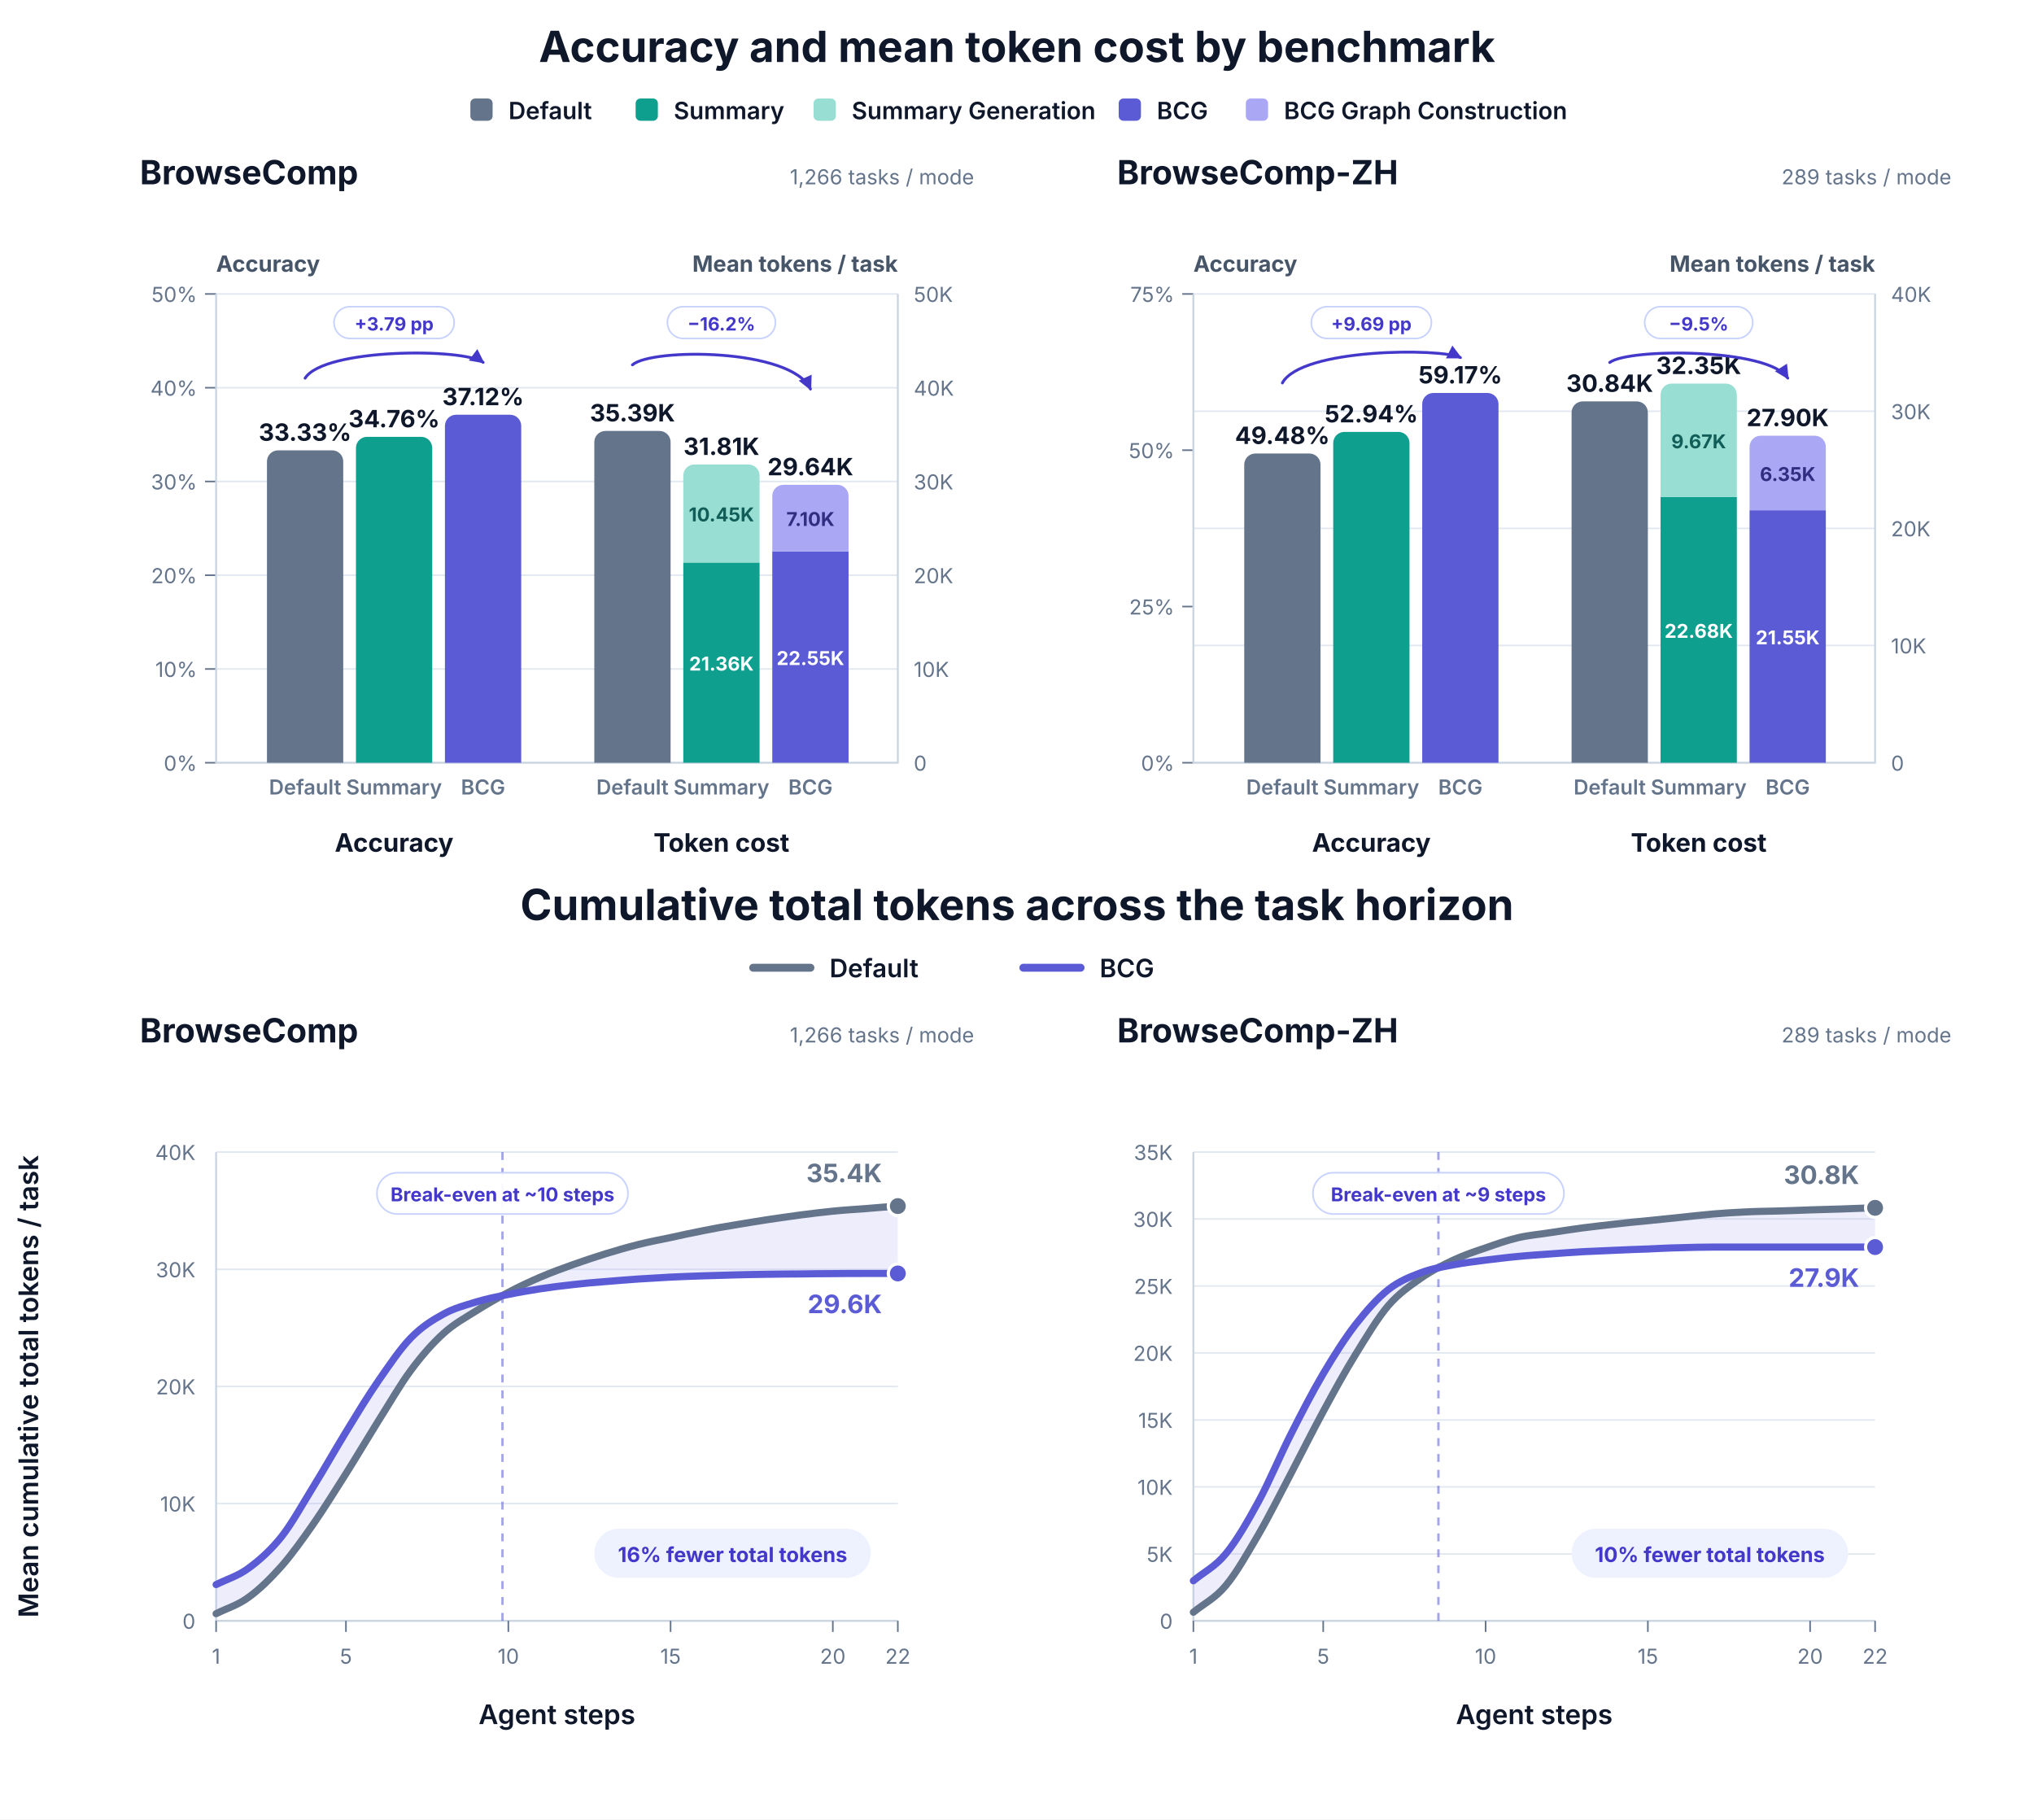
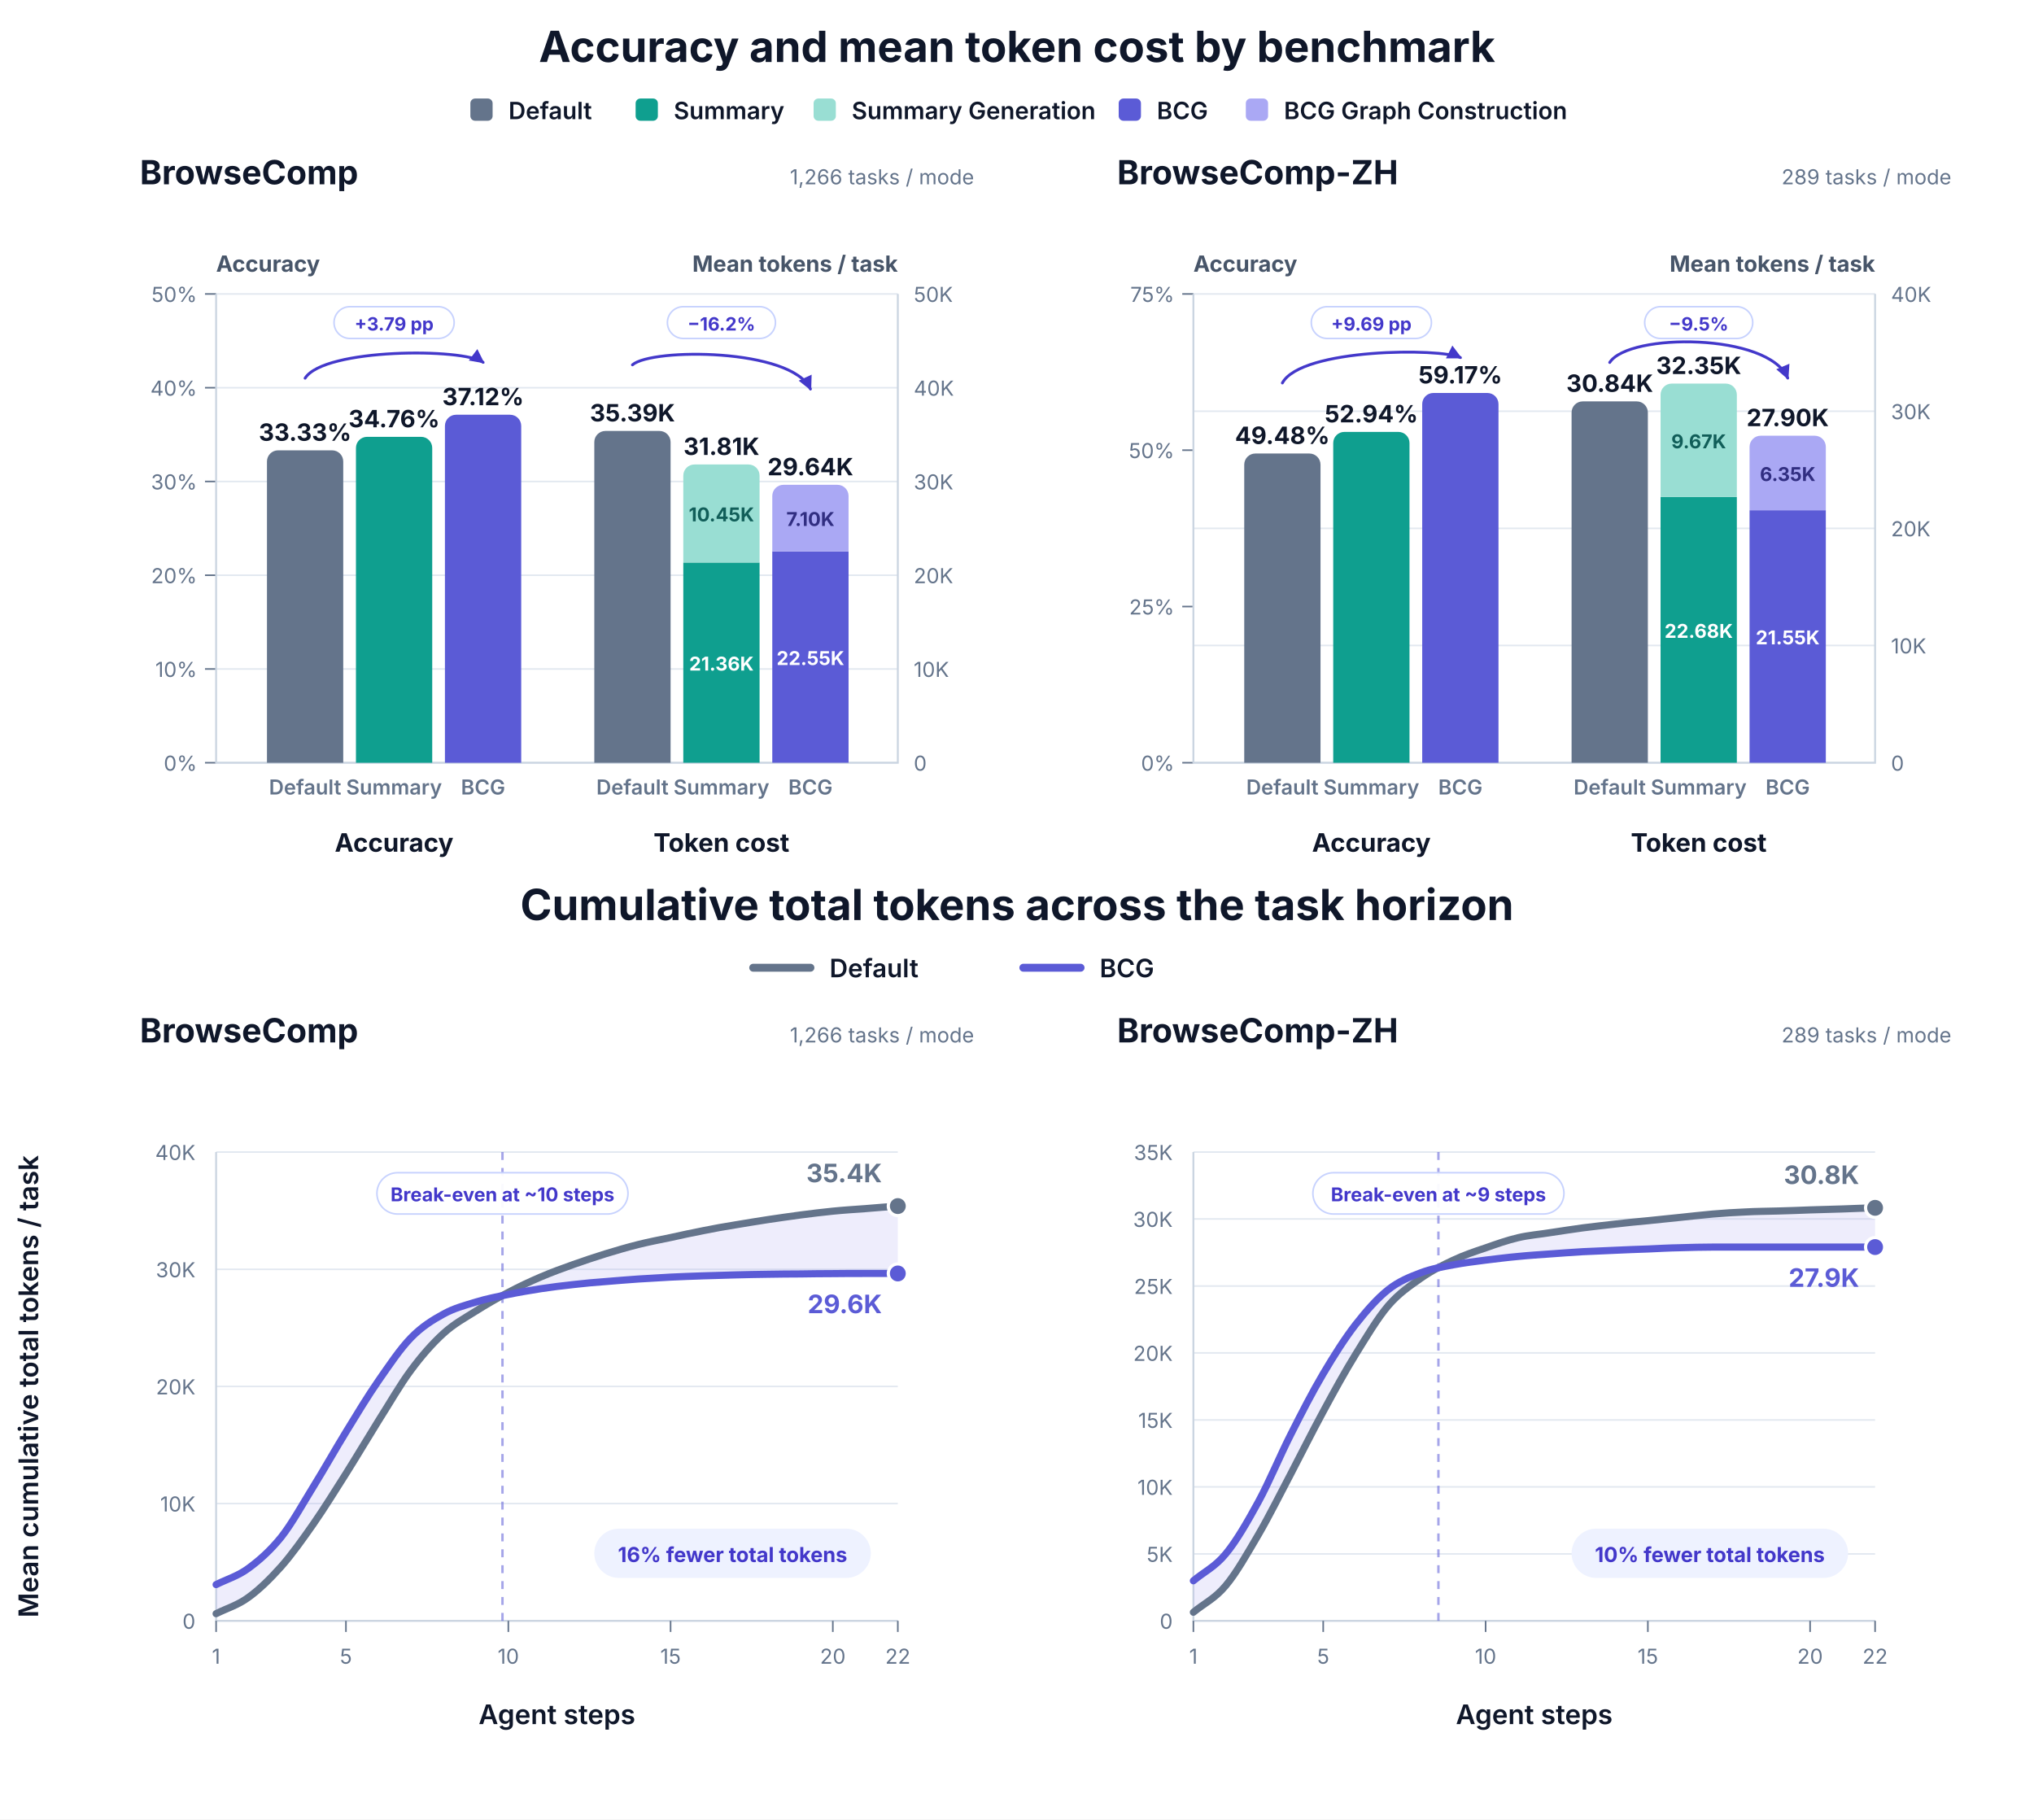
<svg xmlns="http://www.w3.org/2000/svg" width="1280" height="1145" viewBox="0 0 1280 1145" role="img" aria-labelledby="title desc">
  <rect width="1280" height="1145" fill="#ffffff" />
  <g font-family="Inter,Arial,sans-serif">
    <defs>
      <marker id="improvement-arrow" viewBox="0 0 8 8" refX="7" refY="4" markerWidth="5" markerHeight="5" orient="auto">
        <path d="M0 0L8 4L0 8Z" fill="#4338ca" />
      </marker>
    </defs>
    <text x="640" y="39" text-anchor="middle" fill="#0f172a" font-size="27" font-weight="700">Accuracy and mean token cost by benchmark</text>
    <rect x="296" y="62" width="14" height="14" rx="3" fill="#64748b" />
    <text x="320" y="75" fill="#0f172a" font-size="15" font-weight="600">Default</text>
    <rect x="400" y="62" width="14" height="14" rx="3" fill="#0f9f8f" />
    <text x="424" y="75" fill="#0f172a" font-size="15" font-weight="600">Summary</text>
    <rect x="512" y="62" width="14" height="14" rx="3" fill="#99ded3" />
    <text x="536" y="75" fill="#0f172a" font-size="15" font-weight="600">Summary Generation</text>
    <rect x="704" y="62" width="14" height="14" rx="3" fill="#5b5bd6" />
    <text x="728" y="75" fill="#0f172a" font-size="15" font-weight="600">BCG</text>
    <rect x="784" y="62" width="14" height="14" rx="3" fill="#aaa8f4" />
    <text x="808" y="75" fill="#0f172a" font-size="15" font-weight="600">BCG Graph Construction</text>
    <text x="88" y="116" fill="#0f172a" font-size="21" font-weight="700">BrowseComp</text>
    <text x="613" y="116" text-anchor="end" fill="#64748b" font-size="13">1,266 tasks / mode</text>
    <text x="136.0" y="171" fill="#475569" font-size="14" font-weight="700">Accuracy</text>
    <text x="565.0" y="171" text-anchor="end" fill="#475569" font-size="14" font-weight="700">Mean tokens / task</text>
    <path d="M136.0 480.0H565.0" stroke="#e2e8f0" stroke-width="1" />
    <text x="575.0" y="485.0" fill="#64748b" font-size="13">0</text>
    <path d="M136.0 421.0H565.0" stroke="#e2e8f0" stroke-width="1" />
    <text x="575.0" y="426.0" fill="#64748b" font-size="13">10K</text>
    <path d="M136.0 362.0H565.0" stroke="#e2e8f0" stroke-width="1" />
    <text x="575.0" y="367.0" fill="#64748b" font-size="13">20K</text>
    <path d="M136.0 303.0H565.0" stroke="#e2e8f0" stroke-width="1" />
    <text x="575.0" y="308.0" fill="#64748b" font-size="13">30K</text>
    <path d="M136.0 244.0H565.0" stroke="#e2e8f0" stroke-width="1" />
    <text x="575.0" y="249.0" fill="#64748b" font-size="13">40K</text>
    <path d="M136.0 185.0H565.0" stroke="#e2e8f0" stroke-width="1" />
    <text x="575.0" y="190.0" fill="#64748b" font-size="13">50K</text>
    <path d="M129.0 480.0H136.0" stroke="#64748b" stroke-width="1" />
    <text x="124.0" y="485.0" text-anchor="end" fill="#64748b" font-size="13">0%</text>
    <path d="M129.0 421.0H136.0" stroke="#64748b" stroke-width="1" />
    <text x="124.0" y="426.0" text-anchor="end" fill="#64748b" font-size="13">10%</text>
    <path d="M129.0 362.0H136.0" stroke="#64748b" stroke-width="1" />
    <text x="124.0" y="367.0" text-anchor="end" fill="#64748b" font-size="13">20%</text>
    <path d="M129.0 303.0H136.0" stroke="#64748b" stroke-width="1" />
    <text x="124.0" y="308.0" text-anchor="end" fill="#64748b" font-size="13">30%</text>
    <path d="M129.0 244.0H136.0" stroke="#64748b" stroke-width="1" />
    <text x="124.0" y="249.0" text-anchor="end" fill="#64748b" font-size="13">40%</text>
    <path d="M129.0 185.0H136.0" stroke="#64748b" stroke-width="1" />
    <text x="124.0" y="190.0" text-anchor="end" fill="#64748b" font-size="13">50%</text>
    <path d="M136.0 185.0V480.0H565.0V185.0" fill="none" stroke="#cbd5e1" stroke-width="1.2" />
    <path d="M168.0 480.0V290.4a7 7 0 0 1 7 -7h34.0a7 7 0 0 1 7 7V480.0Z" fill="#64748b" />
    <text x="192.0" y="277.4" text-anchor="middle" fill="#0f172a" font-size="15" font-weight="700">33.33%</text>
    <text x="192.0" y="500" text-anchor="middle" fill="#64748b" font-size="13" font-weight="600">Default</text>
    <path d="M224.0 480.0V281.9a7 7 0 0 1 7 -7h34.0a7 7 0 0 1 7 7V480.0Z" fill="#0f9f8f" />
    <text x="248.0" y="268.9" text-anchor="middle" fill="#0f172a" font-size="15" font-weight="700">34.76%</text>
    <text x="248.0" y="500" text-anchor="middle" fill="#64748b" font-size="13" font-weight="600">Summary</text>
    <path d="M280.0 480.0V268.0a7 7 0 0 1 7 -7h34.0a7 7 0 0 1 7 7V480.0Z" fill="#5b5bd6" />
    <text x="304.0" y="255.0" text-anchor="middle" fill="#0f172a" font-size="15" font-weight="700">37.12%</text>
    <text x="304.0" y="500" text-anchor="middle" fill="#64748b" font-size="13" font-weight="600">BCG</text>
    <path d="M192.0 238.0 C204.0 219.0, 292.0 219.0, 304.0 228.0" fill="none" stroke="#4338ca" stroke-width="1.8" stroke-linecap="round" marker-end="url(#improvement-arrow)" />
    <rect x="210.2" y="193.0" width="75.6" height="20" rx="10" fill="#ffffff" stroke="#c7d2fe" />
    <text x="248.0" y="208.0" text-anchor="middle" fill="#4338ca" font-size="11.5" font-weight="700">+3.79 pp</text>
    <path d="M374.0 480.0V278.2a7 7 0 0 1 7 -7h34.0a7 7 0 0 1 7 7V480.0Z" fill="#64748b" />
    <text x="398.0" y="265.2" text-anchor="middle" fill="#0f172a" font-size="15" font-weight="700">35.39K</text>
    <text x="398.0" y="500" text-anchor="middle" fill="#64748b" font-size="13" font-weight="600">Default</text>
    <text x="248.0" y="536" text-anchor="middle" fill="#0f172a" font-size="16" font-weight="700">Accuracy</text>
    <text x="454.0" y="536" text-anchor="middle" fill="#0f172a" font-size="16" font-weight="700">Token cost</text>
    <rect x="430.0" y="354.0" width="48.0" height="126.0" fill="#0f9f8f" />
    <path d="M430.0 354.0V299.3a7 7 0 0 1 7 -7h34.0a7 7 0 0 1 7 7V354.0Z" fill="#99ded3" />
    <text x="454.0" y="286.3" text-anchor="middle" fill="#0f172a" font-size="15" font-weight="700">31.81K</text>
    <text x="454.0" y="422.0" text-anchor="middle" fill="#ffffff" font-size="12" font-weight="700">21.36K</text>
    <text x="454.0" y="328.1" text-anchor="middle" fill="#115e59" font-size="12" font-weight="700">10.45K</text>
    <text x="454.0" y="500" text-anchor="middle" fill="#64748b" font-size="13" font-weight="600">Summary</text>
    <rect x="486.0" y="347.0" width="48.0" height="133.0" fill="#5b5bd6" />
    <path d="M486.0 347.0V312.1a7 7 0 0 1 7 -7h34.0a7 7 0 0 1 7 7V347.0Z" fill="#aaa8f4" />
    <text x="510.0" y="299.1" text-anchor="middle" fill="#0f172a" font-size="15" font-weight="700">29.64K</text>
    <text x="510.0" y="418.5" text-anchor="middle" fill="#ffffff" font-size="12" font-weight="700">22.55K</text>
    <text x="510.0" y="331.0" text-anchor="middle" fill="#312e81" font-size="12" font-weight="700">7.10K</text>
    <text x="510.0" y="500" text-anchor="middle" fill="#64748b" font-size="13" font-weight="600">BCG</text>
    <path d="M398.0 229.6 C410.0 219.0, 498.0 219.0, 510.0 244.8" fill="none" stroke="#4338ca" stroke-width="1.8" stroke-linecap="round" marker-end="url(#improvement-arrow)" />
    <rect x="420.0" y="193.0" width="68.0" height="20" rx="10" fill="#ffffff" stroke="#c7d2fe" />
    <text x="454.0" y="208.0" text-anchor="middle" fill="#4338ca" font-size="11.5" font-weight="700">−16.2%</text>
    <text x="703" y="116" fill="#0f172a" font-size="21" font-weight="700">BrowseComp-ZH</text>
    <text x="1228" y="116" text-anchor="end" fill="#64748b" font-size="13">289 tasks / mode</text>
    <text x="751.0" y="171" fill="#475569" font-size="14" font-weight="700">Accuracy</text>
    <text x="1180.0" y="171" text-anchor="end" fill="#475569" font-size="14" font-weight="700">Mean tokens / task</text>
    <path d="M751.0 480.0H1180.0" stroke="#e2e8f0" stroke-width="1" />
    <text x="1190.0" y="485.0" fill="#64748b" font-size="13">0</text>
    <path d="M751.0 406.2H1180.0" stroke="#e2e8f0" stroke-width="1" />
    <text x="1190.0" y="411.2" fill="#64748b" font-size="13">10K</text>
    <path d="M751.0 332.5H1180.0" stroke="#e2e8f0" stroke-width="1" />
    <text x="1190.0" y="337.5" fill="#64748b" font-size="13">20K</text>
    <path d="M751.0 258.8H1180.0" stroke="#e2e8f0" stroke-width="1" />
    <text x="1190.0" y="263.8" fill="#64748b" font-size="13">30K</text>
    <path d="M751.0 185.0H1180.0" stroke="#e2e8f0" stroke-width="1" />
    <text x="1190.0" y="190.0" fill="#64748b" font-size="13">40K</text>
    <path d="M744.0 480.0H751.0" stroke="#64748b" stroke-width="1" />
    <text x="739.0" y="485.0" text-anchor="end" fill="#64748b" font-size="13">0%</text>
    <path d="M744.0 381.7H751.0" stroke="#64748b" stroke-width="1" />
    <text x="739.0" y="386.7" text-anchor="end" fill="#64748b" font-size="13">25%</text>
    <path d="M744.0 283.3H751.0" stroke="#64748b" stroke-width="1" />
    <text x="739.0" y="288.3" text-anchor="end" fill="#64748b" font-size="13">50%</text>
    <path d="M744.0 185.0H751.0" stroke="#64748b" stroke-width="1" />
    <text x="739.0" y="190.0" text-anchor="end" fill="#64748b" font-size="13">75%</text>
    <path d="M751.0 185.0V480.0H1180.0V185.0" fill="none" stroke="#cbd5e1" stroke-width="1.2" />
    <path d="M783.0 480.0V292.4a7 7 0 0 1 7 -7h34.0a7 7 0 0 1 7 7V480.0Z" fill="#64748b" />
    <text x="807.0" y="279.4" text-anchor="middle" fill="#0f172a" font-size="15" font-weight="700">49.48%</text>
    <text x="807.0" y="500" text-anchor="middle" fill="#64748b" font-size="13" font-weight="600">Default</text>
    <path d="M839.0 480.0V278.8a7 7 0 0 1 7 -7h34.0a7 7 0 0 1 7 7V480.0Z" fill="#0f9f8f" />
    <text x="863.0" y="265.8" text-anchor="middle" fill="#0f172a" font-size="15" font-weight="700">52.94%</text>
    <text x="863.0" y="500" text-anchor="middle" fill="#64748b" font-size="13" font-weight="600">Summary</text>
    <path d="M895.0 480.0V254.3a7 7 0 0 1 7 -7h34.0a7 7 0 0 1 7 7V480.0Z" fill="#5b5bd6" />
    <text x="919.0" y="241.3" text-anchor="middle" fill="#0f172a" font-size="15" font-weight="700">59.17%</text>
    <text x="919.0" y="500" text-anchor="middle" fill="#64748b" font-size="13" font-weight="600">BCG</text>
    <path d="M807.0 241.0 C819.0 219.0, 907.0 219.0, 919.0 225.0" fill="none" stroke="#4338ca" stroke-width="1.8" stroke-linecap="round" marker-end="url(#improvement-arrow)" />
    <rect x="825.2" y="193.0" width="75.6" height="20" rx="10" fill="#ffffff" stroke="#c7d2fe" />
    <text x="863.0" y="208.0" text-anchor="middle" fill="#4338ca" font-size="11.5" font-weight="700">+9.69 pp</text>
    <path d="M989.0 480.0V259.6a7 7 0 0 1 7 -7h34.0a7 7 0 0 1 7 7V480.0Z" fill="#64748b" />
    <text x="1013.0" y="246.6" text-anchor="middle" fill="#0f172a" font-size="15" font-weight="700">30.84K</text>
    <text x="1013.0" y="500" text-anchor="middle" fill="#64748b" font-size="13" font-weight="600">Default</text>
    <text x="863.0" y="536" text-anchor="middle" fill="#0f172a" font-size="16" font-weight="700">Accuracy</text>
    <text x="1069.0" y="536" text-anchor="middle" fill="#0f172a" font-size="16" font-weight="700">Token cost</text>
    <rect x="1045.0" y="312.8" width="48.0" height="167.2" fill="#0f9f8f" />
    <path d="M1045.0 312.8V248.4a7 7 0 0 1 7 -7h34.0a7 7 0 0 1 7 7V312.8Z" fill="#99ded3" />
    <text x="1069.0" y="235.4" text-anchor="middle" fill="#0f172a" font-size="15" font-weight="700">32.35K</text>
    <text x="1069.0" y="401.4" text-anchor="middle" fill="#ffffff" font-size="12" font-weight="700">22.68K</text>
    <text x="1069.0" y="282.1" text-anchor="middle" fill="#115e59" font-size="12" font-weight="700">9.67K</text>
    <text x="1069.0" y="500" text-anchor="middle" fill="#64748b" font-size="13" font-weight="600">Summary</text>
    <rect x="1101.0" y="321.1" width="48.0" height="158.9" fill="#5b5bd6" />
    <path d="M1101.0 321.1V281.2a7 7 0 0 1 7 -7h34.0a7 7 0 0 1 7 7V321.1Z" fill="#aaa8f4" />
    <text x="1125.0" y="268.2" text-anchor="middle" fill="#0f172a" font-size="15" font-weight="700">27.90K</text>
    <text x="1125.0" y="405.5" text-anchor="middle" fill="#ffffff" font-size="12" font-weight="700">21.55K</text>
    <text x="1125.0" y="302.7" text-anchor="middle" fill="#312e81" font-size="12" font-weight="700">6.35K</text>
    <text x="1125.0" y="500" text-anchor="middle" fill="#64748b" font-size="13" font-weight="600">BCG</text>
-     <path d="M1013.0 228.1 C1025.0 219.0, 1113.0 219.0, 1125.0 237.9" fill="none" stroke="#4338ca" stroke-width="1.8" stroke-linecap="round" marker-end="url(#improvement-arrow)" />
+     <path d="M1013.0 228.1 C1025.0 209.4, 1113.0 209.4, 1125.0 237.9" fill="none" stroke="#4338ca" stroke-width="1.8" stroke-linecap="round" marker-end="url(#improvement-arrow)" />
    <rect x="1035.0" y="193.0" width="68.0" height="20" rx="10" fill="#ffffff" stroke="#c7d2fe" />
    <text x="1069.0" y="208.0" text-anchor="middle" fill="#4338ca" font-size="11.5" font-weight="700">−9.5%</text>
  </g>
  <g font-family="Inter,Arial,sans-serif" transform="translate(0 540)">
    <text x="640" y="39" text-anchor="middle" fill="#0f172a" font-size="27" font-weight="700">Cumulative total tokens across the task horizon</text>
    <path d="M474 69H510" stroke="#64748b" stroke-width="5" stroke-linecap="round" />
    <text x="522" y="75" fill="#0f172a" font-size="16" font-weight="600">Default</text>
    <path d="M644 69H680" stroke="#5b5bd6" stroke-width="5" stroke-linecap="round" />
    <text x="692" y="75" fill="#0f172a" font-size="16" font-weight="600">BCG</text>
    <text x="24" y="332.5" transform="rotate(-90 24 332.5)" text-anchor="middle" fill="#0f172a" font-size="17" font-weight="600">Mean cumulative total tokens / task</text>
    <text x="88" y="116" fill="#0f172a" font-size="21" font-weight="700">BrowseComp</text>
    <text x="613" y="116" text-anchor="end" fill="#64748b" font-size="13">1,266 tasks / mode</text>
    <path d="M136.0 480.0H565.0" stroke="#e2e8f0" stroke-width="1" />
    <text x="123.0" y="485.0" text-anchor="end" fill="#64748b" font-size="13">0</text>
    <path d="M136.0 406.2H565.0" stroke="#e2e8f0" stroke-width="1" />
    <text x="123.0" y="411.2" text-anchor="end" fill="#64748b" font-size="13">10K</text>
    <path d="M136.0 332.5H565.0" stroke="#e2e8f0" stroke-width="1" />
    <text x="123.0" y="337.5" text-anchor="end" fill="#64748b" font-size="13">20K</text>
    <path d="M136.0 258.8H565.0" stroke="#e2e8f0" stroke-width="1" />
    <text x="123.0" y="263.8" text-anchor="end" fill="#64748b" font-size="13">30K</text>
    <path d="M136.0 185.0H565.0" stroke="#e2e8f0" stroke-width="1" />
    <text x="123.0" y="190.0" text-anchor="end" fill="#64748b" font-size="13">40K</text>
    <path d="M136.0 185.0V480.0H565.0" fill="none" stroke="#cbd5e1" stroke-width="1.2" />
    <path d="M136.0 480.0v7" stroke="#64748b" stroke-width="1" />
    <text x="136.0" y="507.0" text-anchor="middle" fill="#64748b" font-size="13">1</text>
    <path d="M217.7 480.0v7" stroke="#64748b" stroke-width="1" />
    <text x="217.7" y="507.0" text-anchor="middle" fill="#64748b" font-size="13">5</text>
    <path d="M319.9 480.0v7" stroke="#64748b" stroke-width="1" />
    <text x="319.9" y="507.0" text-anchor="middle" fill="#64748b" font-size="13">10</text>
    <path d="M422.0 480.0v7" stroke="#64748b" stroke-width="1" />
    <text x="422.0" y="507.0" text-anchor="middle" fill="#64748b" font-size="13">15</text>
    <path d="M524.1 480.0v7" stroke="#64748b" stroke-width="1" />
    <text x="524.1" y="507.0" text-anchor="middle" fill="#64748b" font-size="13">20</text>
    <path d="M565.0 480.0v7" stroke="#64748b" stroke-width="1" />
    <text x="565.0" y="507.0" text-anchor="middle" fill="#64748b" font-size="13">22</text>
    <path d="M316.2 185.0V480.0" stroke="#5b5bd6" stroke-opacity="0.55" stroke-width="1.5" stroke-dasharray="5 5" />
    <rect x="237.2" y="198.0" width="158" height="26" rx="13" fill="#ffffff" fill-opacity="0.94" stroke="#c7d2fe" />
    <text x="316.2" y="216.0" text-anchor="middle" fill="#4338ca" font-size="12" font-weight="700">Break-even at ~10 steps</text>
    <path d="M136.0,475.5 C142.8,472.1 149.6,470.2 156.4,465.2 C163.2,460.3 170.0,453.6 176.9,445.9 C183.7,438.2 190.5,428.6 197.3,418.9 C204.1,409.1 210.9,398.1 217.7,387.4 C224.5,376.6 231.3,365.1 238.1,354.2 C245.0,343.4 251.8,331.4 258.6,322.3 C265.4,313.1 272.2,305.4 279.0,299.2 C285.8,293.0 292.6,289.4 299.4,285.1 C306.2,280.8 313.0,276.9 319.9,273.3 C326.7,269.7 333.5,266.5 340.3,263.6 C347.1,260.7 353.9,258.2 360.7,255.8 C367.5,253.4 374.3,251.1 381.1,249.0 C388.0,246.9 394.8,244.9 401.6,243.2 C408.4,241.5 415.2,240.2 422.0,238.8 C428.8,237.3 435.6,235.8 442.4,234.5 C449.2,233.1 456.0,231.9 462.9,230.8 C469.7,229.6 476.5,228.6 483.3,227.5 C490.1,226.5 496.9,225.5 503.7,224.6 C510.5,223.7 517.3,222.9 524.1,222.2 C531.0,221.5 537.8,221.1 544.6,220.6 C551.4,220.0 558.2,219.5 565.0,219.0 L565.0,261.4 C558.2,261.4 551.4,261.4 544.6,261.4 C537.8,261.4 531.0,261.4 524.1,261.5 C517.3,261.5 510.5,261.6 503.7,261.7 C496.9,261.7 490.1,261.8 483.3,261.9 C476.5,262.0 469.7,262.1 462.9,262.3 C456.0,262.5 449.2,262.7 442.4,262.9 C435.6,263.1 428.8,263.4 422.0,263.7 C415.2,264.1 408.4,264.5 401.6,264.9 C394.8,265.4 388.0,265.9 381.1,266.5 C374.3,267.0 367.5,267.6 360.7,268.4 C353.9,269.1 347.1,270.0 340.3,271.0 C333.5,272.1 326.7,273.2 319.9,274.6 C313.0,276.0 306.2,277.3 299.4,279.4 C292.6,281.5 285.8,283.2 279.0,287.0 C272.2,290.7 265.4,294.9 258.6,301.9 C251.8,308.9 245.0,319.1 238.1,329.0 C231.3,338.8 224.5,350.1 217.7,361.2 C210.9,372.3 204.1,384.4 197.3,395.4 C190.5,406.4 183.7,418.8 176.9,427.4 C170.0,435.9 163.2,441.9 156.4,446.9 C149.6,451.9 142.8,453.8 136.0,457.2 Z" fill="#aaa8f4" fill-opacity="0.20" />
    <path d="M136.0,475.5 C142.8,472.1 149.6,470.2 156.4,465.2 C163.2,460.3 170.0,453.6 176.9,445.9 C183.7,438.2 190.5,428.6 197.3,418.9 C204.1,409.1 210.9,398.1 217.7,387.4 C224.5,376.6 231.3,365.1 238.1,354.2 C245.0,343.4 251.8,331.4 258.6,322.3 C265.4,313.1 272.2,305.4 279.0,299.2 C285.8,293.0 292.6,289.4 299.4,285.1 C306.2,280.8 313.0,276.9 319.9,273.3 C326.7,269.7 333.5,266.5 340.3,263.6 C347.1,260.7 353.9,258.2 360.7,255.8 C367.5,253.4 374.3,251.1 381.1,249.0 C388.0,246.9 394.8,244.9 401.6,243.2 C408.4,241.5 415.2,240.2 422.0,238.8 C428.8,237.3 435.6,235.8 442.4,234.5 C449.2,233.1 456.0,231.9 462.9,230.8 C469.7,229.6 476.5,228.6 483.3,227.5 C490.1,226.5 496.9,225.5 503.7,224.6 C510.5,223.7 517.3,222.9 524.1,222.2 C531.0,221.5 537.8,221.1 544.6,220.6 C551.4,220.0 558.2,219.5 565.0,219.0" fill="none" stroke="#64748b" stroke-width="4.5" stroke-linecap="round" />
    <path d="M136.0,457.2 C142.8,453.8 149.6,451.9 156.4,446.9 C163.2,441.9 170.0,435.9 176.9,427.4 C183.7,418.8 190.5,406.4 197.3,395.4 C204.1,384.4 210.9,372.3 217.7,361.2 C224.5,350.1 231.3,338.8 238.1,329.0 C245.0,319.1 251.8,308.9 258.6,301.9 C265.4,294.9 272.2,290.7 279.0,287.0 C285.8,283.2 292.6,281.5 299.4,279.4 C306.2,277.3 313.0,276.0 319.9,274.6 C326.7,273.2 333.5,272.1 340.3,271.0 C347.1,270.0 353.9,269.1 360.7,268.4 C367.5,267.6 374.3,267.0 381.1,266.5 C388.0,265.9 394.8,265.4 401.6,264.9 C408.4,264.5 415.2,264.1 422.0,263.7 C428.8,263.4 435.6,263.1 442.4,262.9 C449.2,262.7 456.0,262.5 462.9,262.3 C469.7,262.1 476.5,262.0 483.3,261.9 C490.1,261.8 496.9,261.7 503.7,261.7 C510.5,261.6 517.3,261.5 524.1,261.5 C531.0,261.4 537.8,261.4 544.6,261.4 C551.4,261.4 558.2,261.4 565.0,261.4" fill="none" stroke="#5b5bd6" stroke-width="4.5" stroke-linecap="round" />
    <circle cx="565.0" cy="219.0" r="6" fill="#64748b" stroke="#ffffff" stroke-width="2" />
    <text x="555.0" y="204.0" text-anchor="end" fill="#64748b" font-size="16" font-weight="700">35.4K</text>
    <circle cx="565.0" cy="261.4" r="6" fill="#5b5bd6" stroke="#ffffff" stroke-width="2" />
    <text x="555.0" y="286.4" text-anchor="end" fill="#5b5bd6" font-size="16" font-weight="700">29.6K</text>
    <rect x="374.0" y="422.0" width="174" height="31" rx="15.5" fill="#eef2ff" />
    <text x="461.0" y="443.0" text-anchor="middle" fill="#4338ca" font-size="13" font-weight="700">16% fewer total tokens</text>
    <text x="350.5" y="545" text-anchor="middle" fill="#0f172a" font-size="17" font-weight="600">Agent steps</text>
    <text x="703" y="116" fill="#0f172a" font-size="21" font-weight="700">BrowseComp-ZH</text>
    <text x="1228" y="116" text-anchor="end" fill="#64748b" font-size="13">289 tasks / mode</text>
    <path d="M751.0 480.0H1180.0" stroke="#e2e8f0" stroke-width="1" />
    <text x="738.0" y="485.0" text-anchor="end" fill="#64748b" font-size="13">0</text>
    <path d="M751.0 437.9H1180.0" stroke="#e2e8f0" stroke-width="1" />
    <text x="738.0" y="442.9" text-anchor="end" fill="#64748b" font-size="13">5K</text>
    <path d="M751.0 395.7H1180.0" stroke="#e2e8f0" stroke-width="1" />
    <text x="738.0" y="400.7" text-anchor="end" fill="#64748b" font-size="13">10K</text>
    <path d="M751.0 353.6H1180.0" stroke="#e2e8f0" stroke-width="1" />
    <text x="738.0" y="358.6" text-anchor="end" fill="#64748b" font-size="13">15K</text>
    <path d="M751.0 311.4H1180.0" stroke="#e2e8f0" stroke-width="1" />
    <text x="738.0" y="316.4" text-anchor="end" fill="#64748b" font-size="13">20K</text>
    <path d="M751.0 269.3H1180.0" stroke="#e2e8f0" stroke-width="1" />
    <text x="738.0" y="274.3" text-anchor="end" fill="#64748b" font-size="13">25K</text>
    <path d="M751.0 227.1H1180.0" stroke="#e2e8f0" stroke-width="1" />
    <text x="738.0" y="232.1" text-anchor="end" fill="#64748b" font-size="13">30K</text>
    <path d="M751.0 185.0H1180.0" stroke="#e2e8f0" stroke-width="1" />
    <text x="738.0" y="190.0" text-anchor="end" fill="#64748b" font-size="13">35K</text>
    <path d="M751.0 185.0V480.0H1180.0" fill="none" stroke="#cbd5e1" stroke-width="1.2" />
    <path d="M751.0 480.0v7" stroke="#64748b" stroke-width="1" />
    <text x="751.0" y="507.0" text-anchor="middle" fill="#64748b" font-size="13">1</text>
    <path d="M832.7 480.0v7" stroke="#64748b" stroke-width="1" />
    <text x="832.7" y="507.0" text-anchor="middle" fill="#64748b" font-size="13">5</text>
    <path d="M934.9 480.0v7" stroke="#64748b" stroke-width="1" />
    <text x="934.9" y="507.0" text-anchor="middle" fill="#64748b" font-size="13">10</text>
    <path d="M1037.0 480.0v7" stroke="#64748b" stroke-width="1" />
    <text x="1037.0" y="507.0" text-anchor="middle" fill="#64748b" font-size="13">15</text>
    <path d="M1139.1 480.0v7" stroke="#64748b" stroke-width="1" />
    <text x="1139.1" y="507.0" text-anchor="middle" fill="#64748b" font-size="13">20</text>
    <path d="M1180.0 480.0v7" stroke="#64748b" stroke-width="1" />
    <text x="1180.0" y="507.0" text-anchor="middle" fill="#64748b" font-size="13">22</text>
    <path d="M905.2 185.0V480.0" stroke="#5b5bd6" stroke-opacity="0.55" stroke-width="1.5" stroke-dasharray="5 5" />
    <rect x="826.2" y="198.0" width="158" height="26" rx="13" fill="#ffffff" fill-opacity="0.94" stroke="#c7d2fe" />
    <text x="905.2" y="216.0" text-anchor="middle" fill="#4338ca" font-size="12" font-weight="700">Break-even at ~9 steps</text>
    <path d="M751.0,474.6 C757.8,469.0 764.6,466.0 771.4,457.8 C778.2,449.7 785.0,437.5 791.9,425.8 C798.7,414.1 805.5,400.4 812.3,387.5 C819.1,374.5 825.9,360.8 832.7,348.3 C839.5,335.7 846.3,323.3 853.1,312.3 C860.0,301.2 866.8,289.7 873.6,281.7 C880.4,273.8 887.2,269.3 894.0,264.5 C900.8,259.7 907.6,256.3 914.4,253.1 C921.2,249.9 928.0,247.6 934.9,245.3 C941.7,242.9 948.5,240.5 955.3,238.9 C962.1,237.3 968.9,236.8 975.7,235.7 C982.5,234.7 989.3,233.6 996.1,232.7 C1003.0,231.8 1009.8,231.1 1016.6,230.3 C1023.4,229.5 1030.2,228.8 1037.0,228.2 C1043.8,227.5 1050.6,226.8 1057.4,226.1 C1064.2,225.4 1071.0,224.6 1077.9,224.0 C1084.7,223.4 1091.5,223.0 1098.3,222.7 C1105.1,222.3 1111.9,222.3 1118.7,222.1 C1125.5,221.9 1132.3,221.7 1139.1,221.4 C1146.0,221.2 1152.8,221.0 1159.6,220.8 C1166.4,220.5 1173.2,220.3 1180.0,220.1 L1180.0,244.8 C1173.2,244.8 1166.4,244.8 1159.6,244.8 C1152.8,244.8 1146.0,244.8 1139.1,244.8 C1132.3,244.8 1125.5,244.8 1118.7,244.8 C1111.9,244.8 1105.1,244.8 1098.3,244.8 C1091.5,244.8 1084.7,244.8 1077.9,244.8 C1071.0,244.8 1064.2,245.0 1057.4,245.2 C1050.6,245.3 1043.8,245.7 1037.0,246.0 C1030.2,246.2 1023.4,246.5 1016.6,246.8 C1009.8,247.1 1003.0,247.4 996.1,247.7 C989.3,248.1 982.5,248.6 975.7,249.1 C968.9,249.6 962.1,250.0 955.3,250.7 C948.5,251.3 941.7,252.2 934.9,253.0 C928.0,253.9 921.2,254.7 914.4,256.0 C907.6,257.3 900.8,258.4 894.0,261.0 C887.2,263.6 880.4,266.2 873.6,271.6 C866.8,277.0 860.0,284.7 853.1,293.5 C846.3,302.3 839.5,313.0 832.7,324.5 C825.9,336.0 819.1,349.2 812.3,362.7 C805.5,376.1 798.7,392.6 791.9,405.1 C785.0,417.7 778.2,429.6 771.4,437.8 C764.6,446.1 757.8,449.1 751.0,454.8 Z" fill="#aaa8f4" fill-opacity="0.20" />
    <path d="M751.0,474.6 C757.8,469.0 764.6,466.0 771.4,457.8 C778.2,449.7 785.0,437.5 791.9,425.8 C798.7,414.1 805.5,400.4 812.3,387.5 C819.1,374.5 825.9,360.8 832.7,348.3 C839.5,335.7 846.3,323.3 853.1,312.3 C860.0,301.2 866.8,289.7 873.6,281.7 C880.4,273.8 887.2,269.3 894.0,264.5 C900.8,259.7 907.6,256.3 914.4,253.1 C921.2,249.9 928.0,247.6 934.9,245.3 C941.7,242.9 948.5,240.5 955.3,238.9 C962.1,237.3 968.9,236.8 975.7,235.7 C982.5,234.7 989.3,233.6 996.1,232.7 C1003.0,231.8 1009.8,231.1 1016.6,230.3 C1023.4,229.5 1030.2,228.8 1037.0,228.2 C1043.8,227.5 1050.6,226.8 1057.4,226.1 C1064.2,225.4 1071.0,224.6 1077.9,224.0 C1084.7,223.4 1091.5,223.0 1098.3,222.7 C1105.1,222.3 1111.9,222.3 1118.7,222.1 C1125.5,221.9 1132.3,221.7 1139.1,221.4 C1146.0,221.2 1152.8,221.0 1159.6,220.8 C1166.4,220.5 1173.2,220.3 1180.0,220.1" fill="none" stroke="#64748b" stroke-width="4.5" stroke-linecap="round" />
    <path d="M751.0,454.8 C757.8,449.1 764.6,446.1 771.4,437.8 C778.2,429.6 785.0,417.7 791.9,405.1 C798.7,392.6 805.5,376.1 812.3,362.7 C819.1,349.2 825.9,336.0 832.7,324.5 C839.5,313.0 846.3,302.3 853.1,293.5 C860.0,284.7 866.8,277.0 873.6,271.6 C880.4,266.2 887.2,263.6 894.0,261.0 C900.8,258.4 907.6,257.3 914.4,256.0 C921.2,254.7 928.0,253.9 934.9,253.0 C941.7,252.2 948.5,251.3 955.3,250.7 C962.1,250.0 968.9,249.6 975.7,249.1 C982.5,248.6 989.3,248.1 996.1,247.7 C1003.0,247.4 1009.8,247.1 1016.6,246.8 C1023.4,246.5 1030.2,246.2 1037.0,246.0 C1043.8,245.7 1050.6,245.3 1057.4,245.2 C1064.2,245.0 1071.0,244.8 1077.9,244.8 C1084.7,244.8 1091.5,244.8 1098.3,244.8 C1105.1,244.8 1111.9,244.8 1118.7,244.8 C1125.5,244.8 1132.3,244.8 1139.1,244.8 C1146.0,244.8 1152.8,244.8 1159.6,244.8 C1166.4,244.8 1173.2,244.8 1180.0,244.8" fill="none" stroke="#5b5bd6" stroke-width="4.5" stroke-linecap="round" />
    <circle cx="1180.0" cy="220.1" r="6" fill="#64748b" stroke="#ffffff" stroke-width="2" />
    <text x="1170.0" y="205.1" text-anchor="end" fill="#64748b" font-size="16" font-weight="700">30.8K</text>
    <circle cx="1180.0" cy="244.8" r="6" fill="#5b5bd6" stroke="#ffffff" stroke-width="2" />
    <text x="1170.0" y="269.8" text-anchor="end" fill="#5b5bd6" font-size="16" font-weight="700">27.9K</text>
    <rect x="989.0" y="422.0" width="174" height="31" rx="15.5" fill="#eef2ff" />
    <text x="1076.0" y="443.0" text-anchor="middle" fill="#4338ca" font-size="13" font-weight="700">10% fewer total tokens</text>
    <text x="965.5" y="545" text-anchor="middle" fill="#0f172a" font-size="17" font-weight="600">Agent steps</text>
  </g>
</svg>
